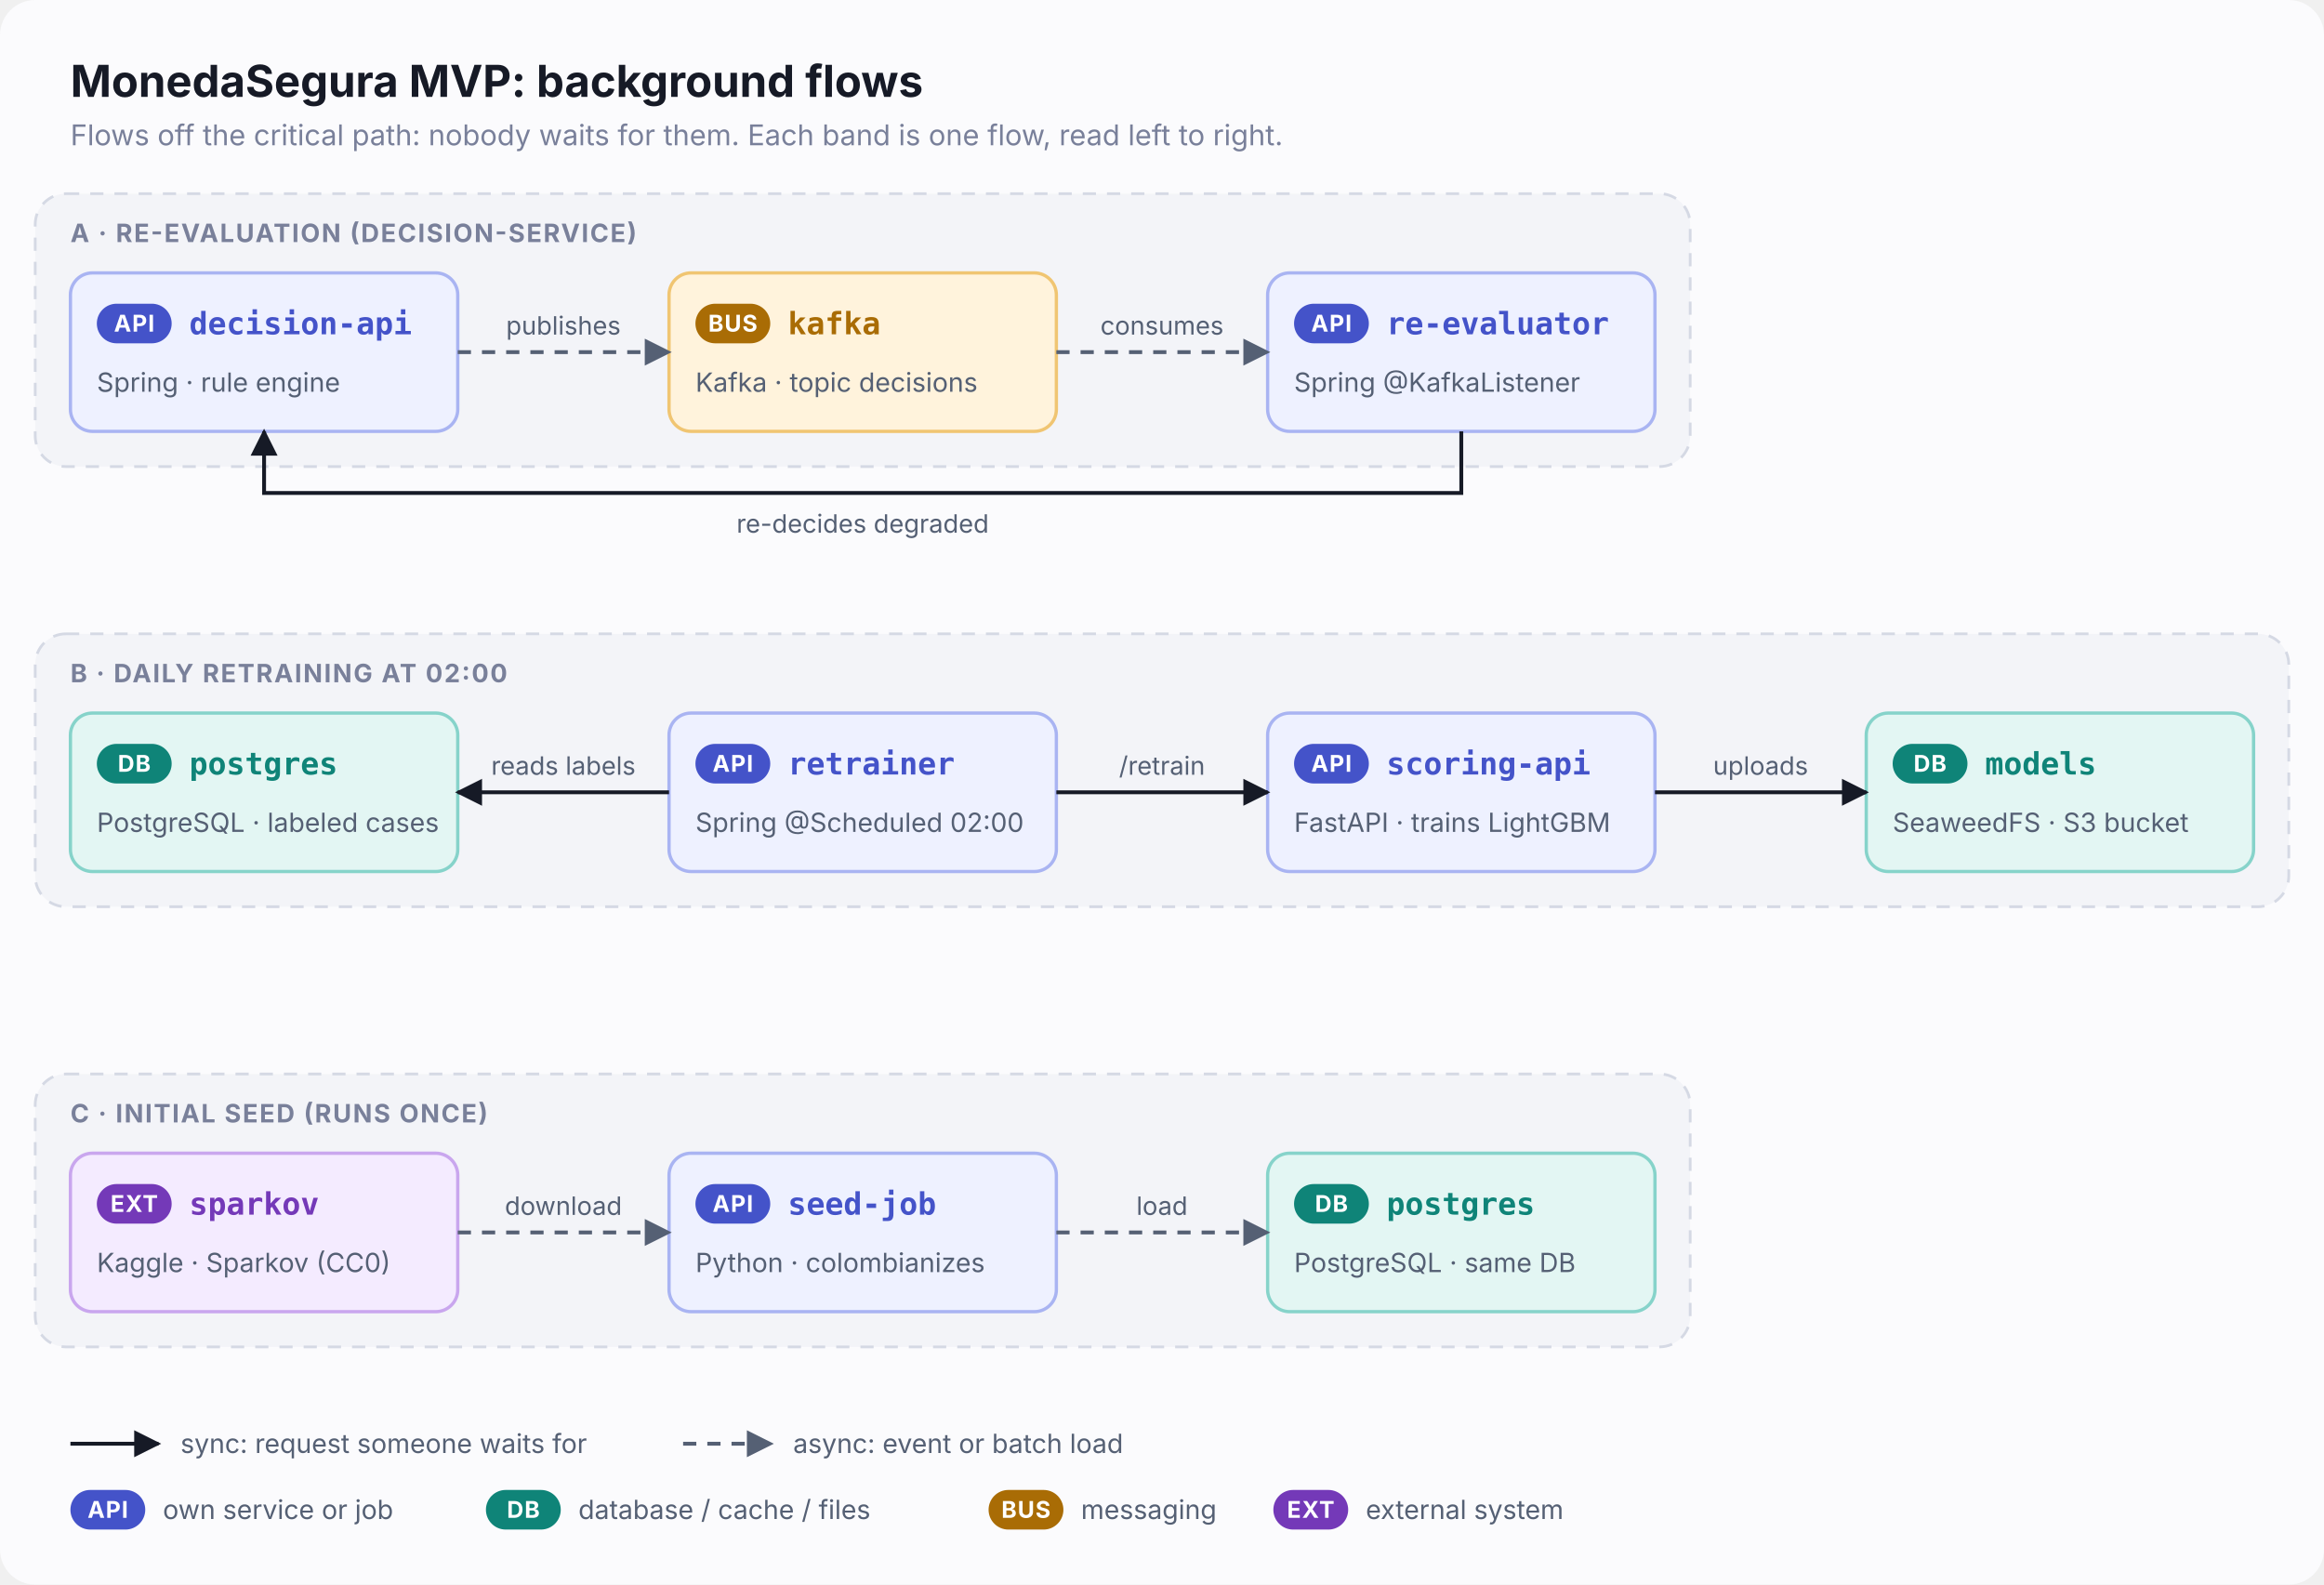
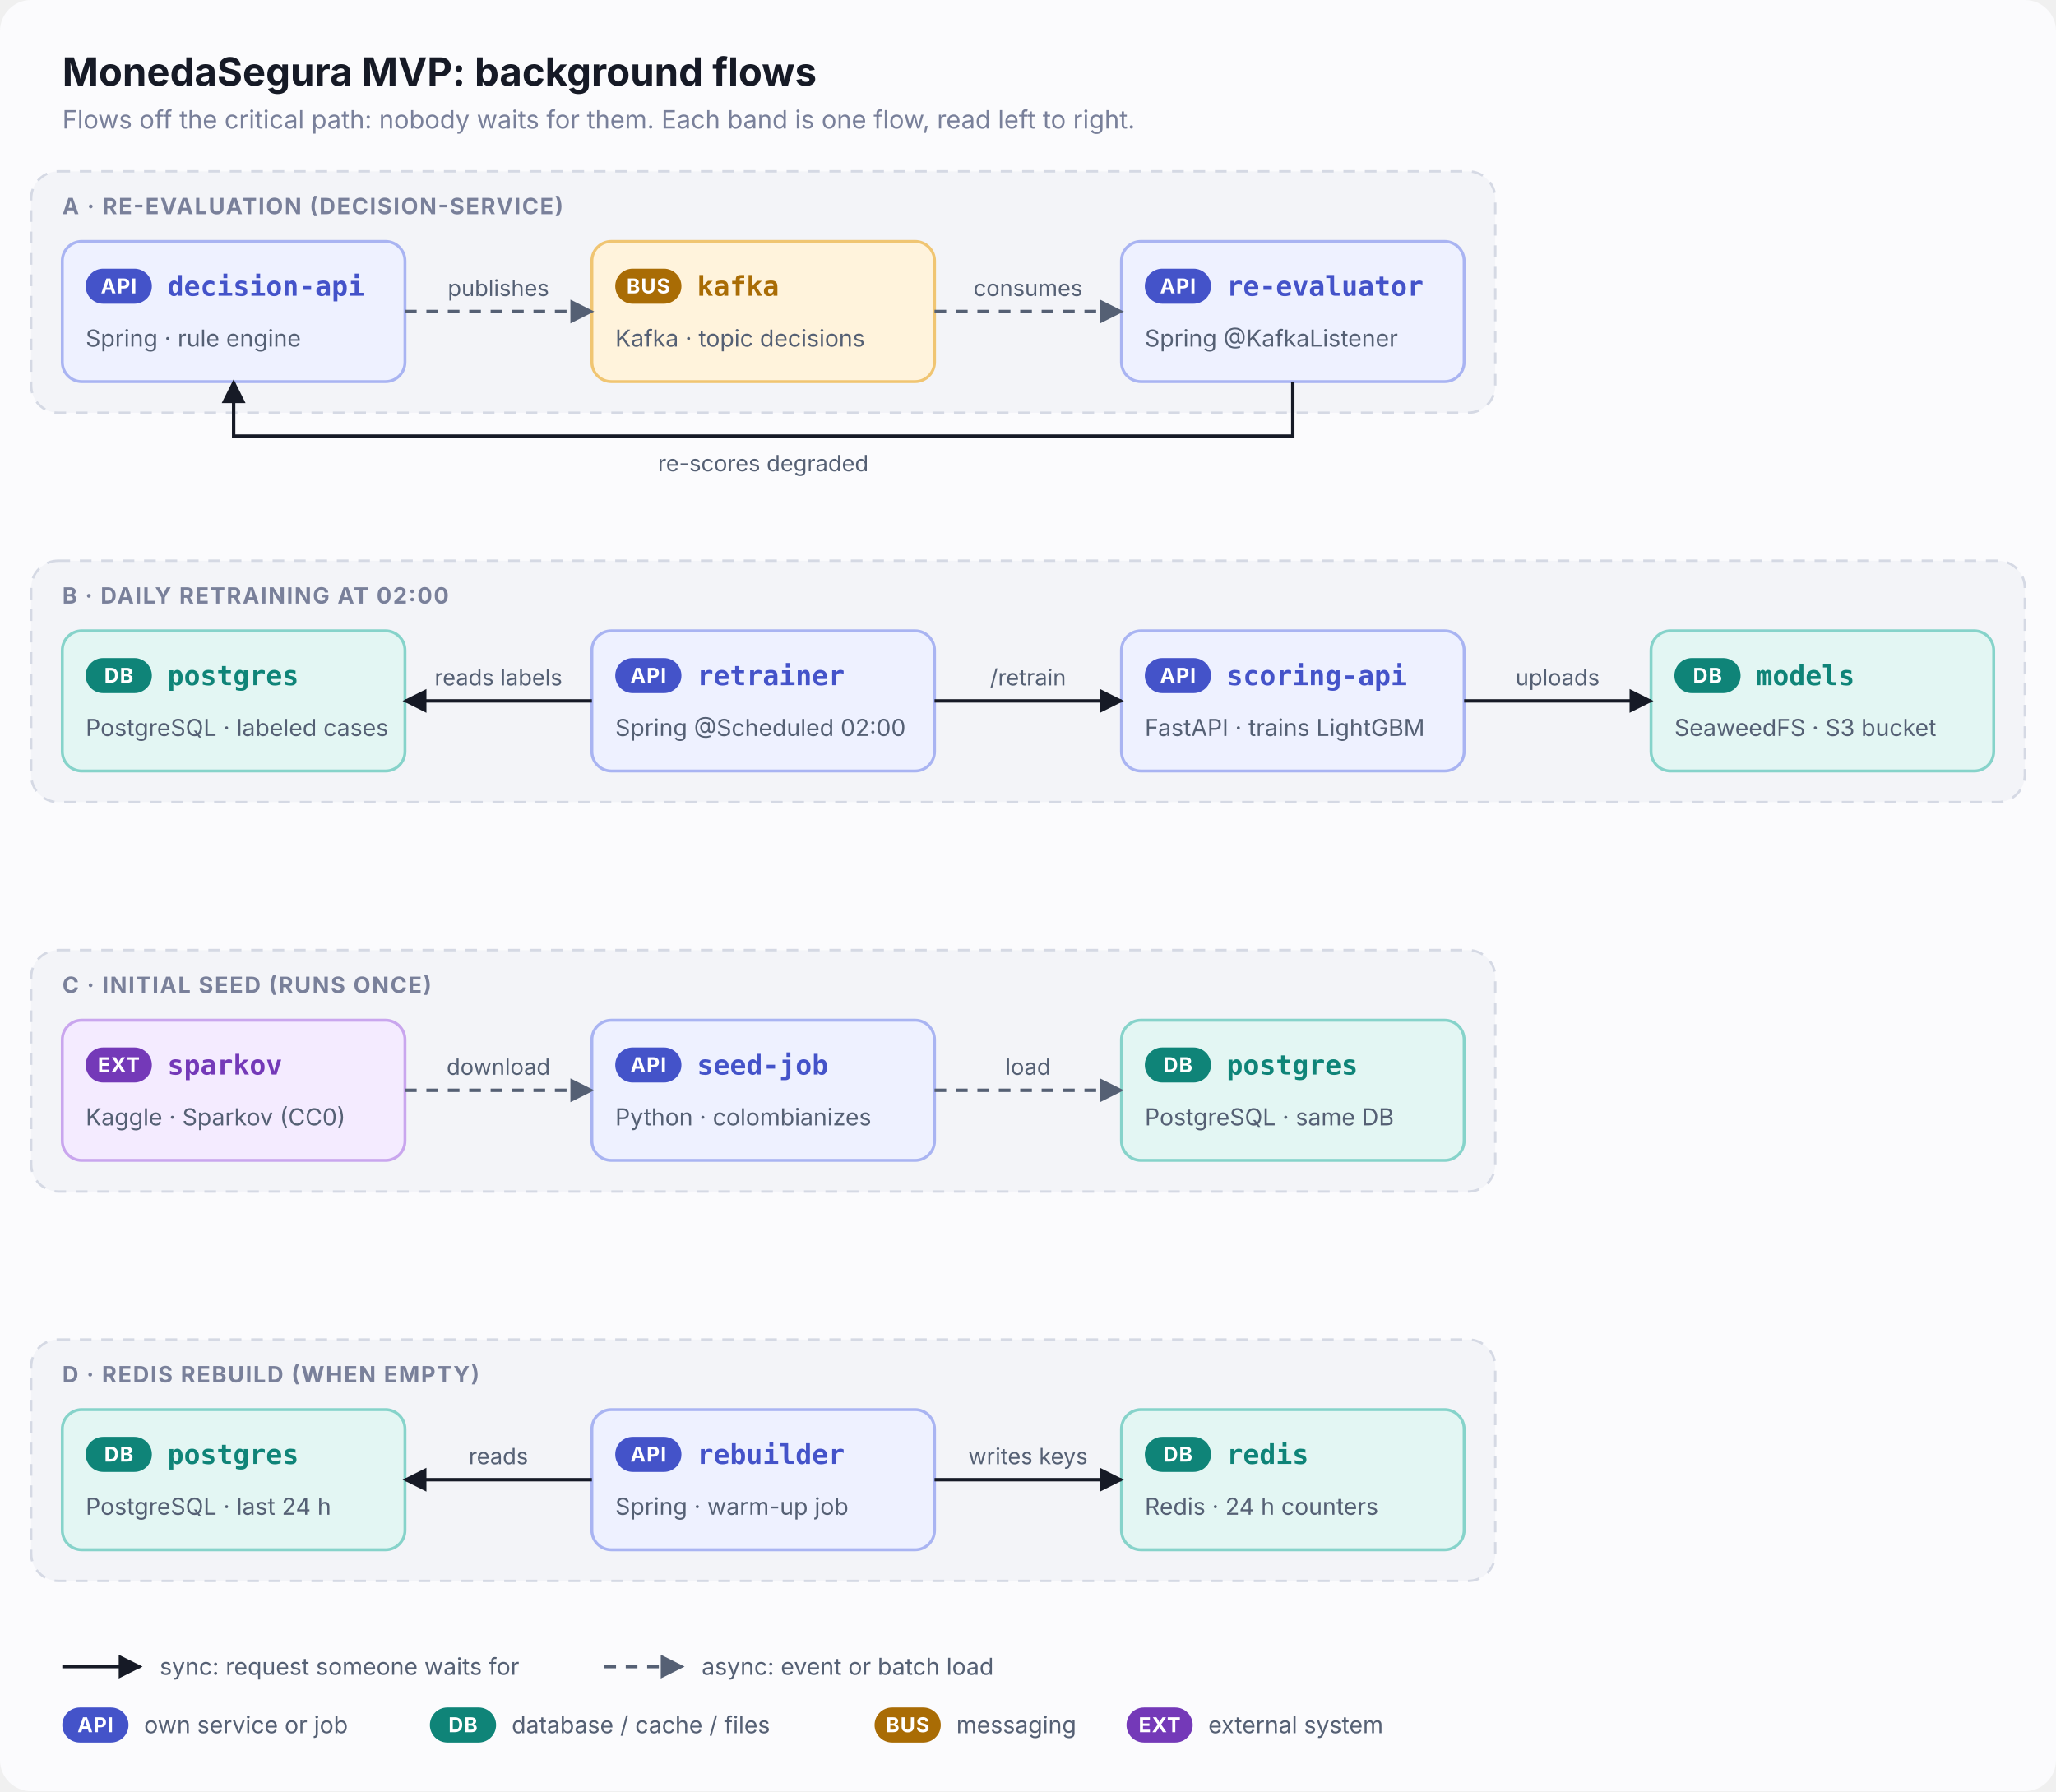
- <svg xmlns="http://www.w3.org/2000/svg" id="archBackground" viewBox="0 0 1056 720" role="img" font-family="ui-sans-serif, -apple-system, 'Segoe UI', Inter, Roboto, Helvetica, Arial, sans-serif">
+ <svg xmlns="http://www.w3.org/2000/svg" id="archBackground" viewBox="0 0 1056 920" role="img" font-family="ui-sans-serif, -apple-system, 'Segoe UI', Inter, Roboto, Helvetica, Arial, sans-serif">
  <style>
#archBackground .mono{font-family:ui-monospace,SFMono-Regular,'SF Mono',Menlo,Consolas,monospace}
#archBackground .nn{font-size:14px;font-weight:700}
#archBackground .tech{font-size:12px;fill:#556074}
#archBackground .bd{font-size:10.5px;font-weight:700;fill:#fff;letter-spacing:.04em}
#archBackground .zl{font-size:11.5px;font-weight:700;fill:#79809A;letter-spacing:.06em}
#archBackground .el{font-size:11.5px;fill:#556074}
#archBackground .st{font-size:11px;font-weight:700;fill:#fff}
#archBackground .lg{font-size:12px;fill:#556074}
</style>
  <defs>
    <marker id="archBackground-a-sync" viewBox="0 0 10 10" refX="9" refY="5" markerWidth="7" markerHeight="7" orient="auto-start-reverse">
      <path d="M0,0 L10,5 L0,10 z" fill="#161A26" />
    </marker>
    <marker id="archBackground-a-async" viewBox="0 0 10 10" refX="9" refY="5" markerWidth="7" markerHeight="7" orient="auto-start-reverse">
      <path d="M0,0 L10,5 L0,10 z" fill="#556074" />
    </marker>
    <marker id="archBackground-a-contingency" viewBox="0 0 10 10" refX="9" refY="5" markerWidth="7" markerHeight="7" orient="auto-start-reverse">
      <path d="M0,0 L10,5 L0,10 z" fill="#B42318" />
    </marker>
  </defs>
-   <rect width="1056" height="720" rx="16" fill="#FBFBFD" />
+   <rect width="1056" height="920" rx="16" fill="#FBFBFD" />
  <text x="32" y="44" font-size="20" font-weight="700" fill="#161A26">MonedaSegura MVP: background flows</text>
  <text x="32" y="66" font-size="13" fill="#79809A">Flows off the critical path: nobody waits for them. Each band is one flow, read left to right.</text>
  <rect x="16" y="88" width="752" height="124" rx="14" fill="#F3F4F8" stroke="#D5D9E4" stroke-width="1.25" stroke-dasharray="6 5" />
  <text class="zl" x="32" y="110">A · RE-EVALUATION (DECISION-SERVICE)</text>
  <rect x="16" y="288" width="1024" height="124" rx="14" fill="#F3F4F8" stroke="#D5D9E4" stroke-width="1.25" stroke-dasharray="6 5" />
  <text class="zl" x="32" y="310">B · DAILY RETRAINING AT 02:00</text>
  <rect x="16" y="488" width="752" height="124" rx="14" fill="#F3F4F8" stroke="#D5D9E4" stroke-width="1.25" stroke-dasharray="6 5" />
  <text class="zl" x="32" y="510">C · INITIAL SEED (RUNS ONCE)</text>
+   <rect x="16" y="688" width="752" height="124" rx="14" fill="#F3F4F8" stroke="#D5D9E4" stroke-width="1.25" stroke-dasharray="6 5" />
+   <text class="zl" x="32" y="710">D · REDIS REBUILD (WHEN EMPTY)</text>
  <g>
    <rect x="32" y="124" width="176" height="72" rx="10" fill="#EEF1FF" stroke="#A9B4F2" stroke-width="1.5" />
    <rect x="44" y="138" width="34" height="18" rx="9" fill="#4453C9" />
    <text class="bd" x="61" y="147" text-anchor="middle" dy="0.35em">API</text>
    <text class="mono nn" x="86" y="147" dy="0.35em" style="fill:#4453C9">decision-api</text>
    <text class="tech" x="44" y="178">Spring · rule engine</text>
  </g>
  <g>
    <rect x="304" y="124" width="176" height="72" rx="10" fill="#FFF3DC" stroke="#F0C572" stroke-width="1.5" />
    <rect x="316" y="138" width="34" height="18" rx="9" fill="#A96C05" />
    <text class="bd" x="333" y="147" text-anchor="middle" dy="0.35em">BUS</text>
    <text class="mono nn" x="358" y="147" dy="0.35em" style="fill:#A96C05">kafka</text>
    <text class="tech" x="316" y="178">Kafka · topic decisions</text>
  </g>
  <g>
    <rect x="576" y="124" width="176" height="72" rx="10" fill="#EEF1FF" stroke="#A9B4F2" stroke-width="1.5" />
    <rect x="588" y="138" width="34" height="18" rx="9" fill="#4453C9" />
    <text class="bd" x="605" y="147" text-anchor="middle" dy="0.35em">API</text>
    <text class="mono nn" x="630" y="147" dy="0.35em" style="fill:#4453C9">re-evaluator</text>
    <text class="tech" x="588" y="178">Spring @KafkaListener</text>
  </g>
  <g>
    <rect x="32" y="324" width="176" height="72" rx="10" fill="#E3F6F3" stroke="#86D3CA" stroke-width="1.5" />
    <rect x="44" y="338" width="34" height="18" rx="9" fill="#0F8478" />
    <text class="bd" x="61" y="347" text-anchor="middle" dy="0.35em">DB</text>
    <text class="mono nn" x="86" y="347" dy="0.35em" style="fill:#0F8478">postgres</text>
    <text class="tech" x="44" y="378">PostgreSQL · labeled cases</text>
  </g>
  <g>
    <rect x="304" y="324" width="176" height="72" rx="10" fill="#EEF1FF" stroke="#A9B4F2" stroke-width="1.5" />
    <rect x="316" y="338" width="34" height="18" rx="9" fill="#4453C9" />
    <text class="bd" x="333" y="347" text-anchor="middle" dy="0.35em">API</text>
    <text class="mono nn" x="358" y="347" dy="0.35em" style="fill:#4453C9">retrainer</text>
    <text class="tech" x="316" y="378">Spring @Scheduled 02:00</text>
  </g>
  <g>
    <rect x="576" y="324" width="176" height="72" rx="10" fill="#EEF1FF" stroke="#A9B4F2" stroke-width="1.5" />
    <rect x="588" y="338" width="34" height="18" rx="9" fill="#4453C9" />
    <text class="bd" x="605" y="347" text-anchor="middle" dy="0.35em">API</text>
    <text class="mono nn" x="630" y="347" dy="0.35em" style="fill:#4453C9">scoring-api</text>
    <text class="tech" x="588" y="378">FastAPI · trains LightGBM</text>
  </g>
  <g>
    <rect x="848" y="324" width="176" height="72" rx="10" fill="#E3F6F3" stroke="#86D3CA" stroke-width="1.5" />
    <rect x="860" y="338" width="34" height="18" rx="9" fill="#0F8478" />
    <text class="bd" x="877" y="347" text-anchor="middle" dy="0.35em">DB</text>
    <text class="mono nn" x="902" y="347" dy="0.35em" style="fill:#0F8478">models</text>
    <text class="tech" x="860" y="378">SeaweedFS · S3 bucket</text>
  </g>
  <g>
    <rect x="32" y="524" width="176" height="72" rx="10" fill="#F4EBFF" stroke="#C9A6EE" stroke-width="1.5" />
    <rect x="44" y="538" width="34" height="18" rx="9" fill="#7439B8" />
    <text class="bd" x="61" y="547" text-anchor="middle" dy="0.35em">EXT</text>
    <text class="mono nn" x="86" y="547" dy="0.35em" style="fill:#7439B8">sparkov</text>
    <text class="tech" x="44" y="578">Kaggle · Sparkov (CC0)</text>
  </g>
  <g>
    <rect x="304" y="524" width="176" height="72" rx="10" fill="#EEF1FF" stroke="#A9B4F2" stroke-width="1.5" />
    <rect x="316" y="538" width="34" height="18" rx="9" fill="#4453C9" />
    <text class="bd" x="333" y="547" text-anchor="middle" dy="0.35em">API</text>
    <text class="mono nn" x="358" y="547" dy="0.35em" style="fill:#4453C9">seed-job</text>
    <text class="tech" x="316" y="578">Python · colombianizes</text>
  </g>
  <g>
    <rect x="576" y="524" width="176" height="72" rx="10" fill="#E3F6F3" stroke="#86D3CA" stroke-width="1.5" />
    <rect x="588" y="538" width="34" height="18" rx="9" fill="#0F8478" />
    <text class="bd" x="605" y="547" text-anchor="middle" dy="0.35em">DB</text>
    <text class="mono nn" x="630" y="547" dy="0.35em" style="fill:#0F8478">postgres</text>
    <text class="tech" x="588" y="578">PostgreSQL · same DB</text>
  </g>
+   <g>
+     <rect x="32" y="724" width="176" height="72" rx="10" fill="#E3F6F3" stroke="#86D3CA" stroke-width="1.5" />
+     <rect x="44" y="738" width="34" height="18" rx="9" fill="#0F8478" />
+     <text class="bd" x="61" y="747" text-anchor="middle" dy="0.35em">DB</text>
+     <text class="mono nn" x="86" y="747" dy="0.35em" style="fill:#0F8478">postgres</text>
+     <text class="tech" x="44" y="778">PostgreSQL · last 24 h</text>
+   </g>
+   <g>
+     <rect x="304" y="724" width="176" height="72" rx="10" fill="#EEF1FF" stroke="#A9B4F2" stroke-width="1.5" />
+     <rect x="316" y="738" width="34" height="18" rx="9" fill="#4453C9" />
+     <text class="bd" x="333" y="747" text-anchor="middle" dy="0.35em">API</text>
+     <text class="mono nn" x="358" y="747" dy="0.35em" style="fill:#4453C9">rebuilder</text>
+     <text class="tech" x="316" y="778">Spring · warm-up job</text>
+   </g>
+   <g>
+     <rect x="576" y="724" width="176" height="72" rx="10" fill="#E3F6F3" stroke="#86D3CA" stroke-width="1.5" />
+     <rect x="588" y="738" width="34" height="18" rx="9" fill="#0F8478" />
+     <text class="bd" x="605" y="747" text-anchor="middle" dy="0.35em">DB</text>
+     <text class="mono nn" x="630" y="747" dy="0.35em" style="fill:#0F8478">redis</text>
+     <text class="tech" x="588" y="778">Redis · 24 h counters</text>
+   </g>
  <path d="M208,160 H304" fill="none" stroke="#556074" stroke-width="1.75" stroke-dasharray="6 5" marker-end="url(#archBackground-a-async)" />
-   <text class="el" x="256.0" y="148" text-anchor="middle" dy="0.35em">publishes</text>
+   <text class="el" x="256" y="148" text-anchor="middle" dy="0.35em">publishes</text>
  <path d="M480,160 H576" fill="none" stroke="#556074" stroke-width="1.75" stroke-dasharray="6 5" marker-end="url(#archBackground-a-async)" />
-   <text class="el" x="528.0" y="148" text-anchor="middle" dy="0.35em">consumes</text>
+   <text class="el" x="528" y="148" text-anchor="middle" dy="0.35em">consumes</text>
  <path d="M664,196 V224 H120 V196" fill="none" stroke="#161A26" stroke-width="1.75" marker-end="url(#archBackground-a-sync)" />
-   <text class="el" x="392.0" y="238" text-anchor="middle" dy="0.35em">re-decides degraded</text>
+   <text class="el" x="392" y="238" text-anchor="middle" dy="0.35em">re-scores degraded</text>
  <path d="M304,360 H208" fill="none" stroke="#161A26" stroke-width="1.75" marker-end="url(#archBackground-a-sync)" />
-   <text class="el" x="256.0" y="348" text-anchor="middle" dy="0.35em">reads labels</text>
+   <text class="el" x="256" y="348" text-anchor="middle" dy="0.35em">reads labels</text>
  <path d="M480,360 H576" fill="none" stroke="#161A26" stroke-width="1.75" marker-end="url(#archBackground-a-sync)" />
-   <text class="el" x="528.0" y="348" text-anchor="middle" dy="0.35em">/retrain</text>
+   <text class="el" x="528" y="348" text-anchor="middle" dy="0.35em">/retrain</text>
  <path d="M752,360 H848" fill="none" stroke="#161A26" stroke-width="1.75" marker-end="url(#archBackground-a-sync)" />
-   <text class="el" x="800.0" y="348" text-anchor="middle" dy="0.35em">uploads</text>
+   <text class="el" x="800" y="348" text-anchor="middle" dy="0.35em">uploads</text>
  <path d="M208,560 H304" fill="none" stroke="#556074" stroke-width="1.75" stroke-dasharray="6 5" marker-end="url(#archBackground-a-async)" />
-   <text class="el" x="256.0" y="548" text-anchor="middle" dy="0.35em">download</text>
+   <text class="el" x="256" y="548" text-anchor="middle" dy="0.35em">download</text>
  <path d="M480,560 H576" fill="none" stroke="#556074" stroke-width="1.75" stroke-dasharray="6 5" marker-end="url(#archBackground-a-async)" />
-   <text class="el" x="528.0" y="548" text-anchor="middle" dy="0.35em">load</text>
-   <path d="M32,656 H72" fill="none" stroke="#161A26" stroke-width="1.75" marker-end="url(#archBackground-a-sync)" />
-   <text class="lg" x="82" y="656" dy="0.35em">sync: request someone waits for</text>
-   <path d="M310.4,656 H350.4" fill="none" stroke="#556074" stroke-width="1.75" stroke-dasharray="6 5" marker-end="url(#archBackground-a-async)" />
-   <text class="lg" x="360.4" y="656" dy="0.35em">async: event or batch load</text>
-   <rect x="32" y="677" width="34" height="18" rx="9" fill="#4453C9" />
-   <text class="bd" x="49" y="686" text-anchor="middle" dy="0.35em">API</text>
-   <text class="lg" x="74" y="686" dy="0.35em">own service or job</text>
-   <rect x="220.8" y="677" width="34" height="18" rx="9" fill="#0F8478" />
-   <text class="bd" x="237.8" y="686" text-anchor="middle" dy="0.35em">DB</text>
-   <text class="lg" x="262.8" y="686" dy="0.35em">database / cache / files</text>
-   <rect x="449.2" y="677" width="34" height="18" rx="9" fill="#A96C05" />
-   <text class="bd" x="466.2" y="686" text-anchor="middle" dy="0.35em">BUS</text>
-   <text class="lg" x="491.2" y="686" dy="0.35em">messaging</text>
-   <rect x="578.6" y="677" width="34" height="18" rx="9" fill="#7439B8" />
-   <text class="bd" x="595.6" y="686" text-anchor="middle" dy="0.35em">EXT</text>
-   <text class="lg" x="620.6" y="686" dy="0.35em">external system</text>
+   <text class="el" x="528" y="548" text-anchor="middle" dy="0.35em">load</text>
+   <path d="M304,760 H208" fill="none" stroke="#161A26" stroke-width="1.75" marker-end="url(#archBackground-a-sync)" />
+   <text class="el" x="256" y="748" text-anchor="middle" dy="0.35em">reads</text>
+   <path d="M480,760 H576" fill="none" stroke="#161A26" stroke-width="1.75" marker-end="url(#archBackground-a-sync)" />
+   <text class="el" x="528" y="748" text-anchor="middle" dy="0.35em">writes keys</text>
+   <path d="M32,856 H72" fill="none" stroke="#161A26" stroke-width="1.75" marker-end="url(#archBackground-a-sync)" />
+   <text class="lg" x="82" y="856" dy="0.35em">sync: request someone waits for</text>
+   <path d="M310.4,856 H350.4" fill="none" stroke="#556074" stroke-width="1.75" stroke-dasharray="6 5" marker-end="url(#archBackground-a-async)" />
+   <text class="lg" x="360.4" y="856" dy="0.35em">async: event or batch load</text>
+   <rect x="32" y="877" width="34" height="18" rx="9" fill="#4453C9" />
+   <text class="bd" x="49" y="886" text-anchor="middle" dy="0.35em">API</text>
+   <text class="lg" x="74" y="886" dy="0.35em">own service or job</text>
+   <rect x="220.8" y="877" width="34" height="18" rx="9" fill="#0F8478" />
+   <text class="bd" x="237.8" y="886" text-anchor="middle" dy="0.35em">DB</text>
+   <text class="lg" x="262.8" y="886" dy="0.35em">database / cache / files</text>
+   <rect x="449.2" y="877" width="34" height="18" rx="9" fill="#A96C05" />
+   <text class="bd" x="466.2" y="886" text-anchor="middle" dy="0.35em">BUS</text>
+   <text class="lg" x="491.2" y="886" dy="0.35em">messaging</text>
+   <rect x="578.6" y="877" width="34" height="18" rx="9" fill="#7439B8" />
+   <text class="bd" x="595.6" y="886" text-anchor="middle" dy="0.35em">EXT</text>
+   <text class="lg" x="620.6" y="886" dy="0.35em">external system</text>
</svg>
